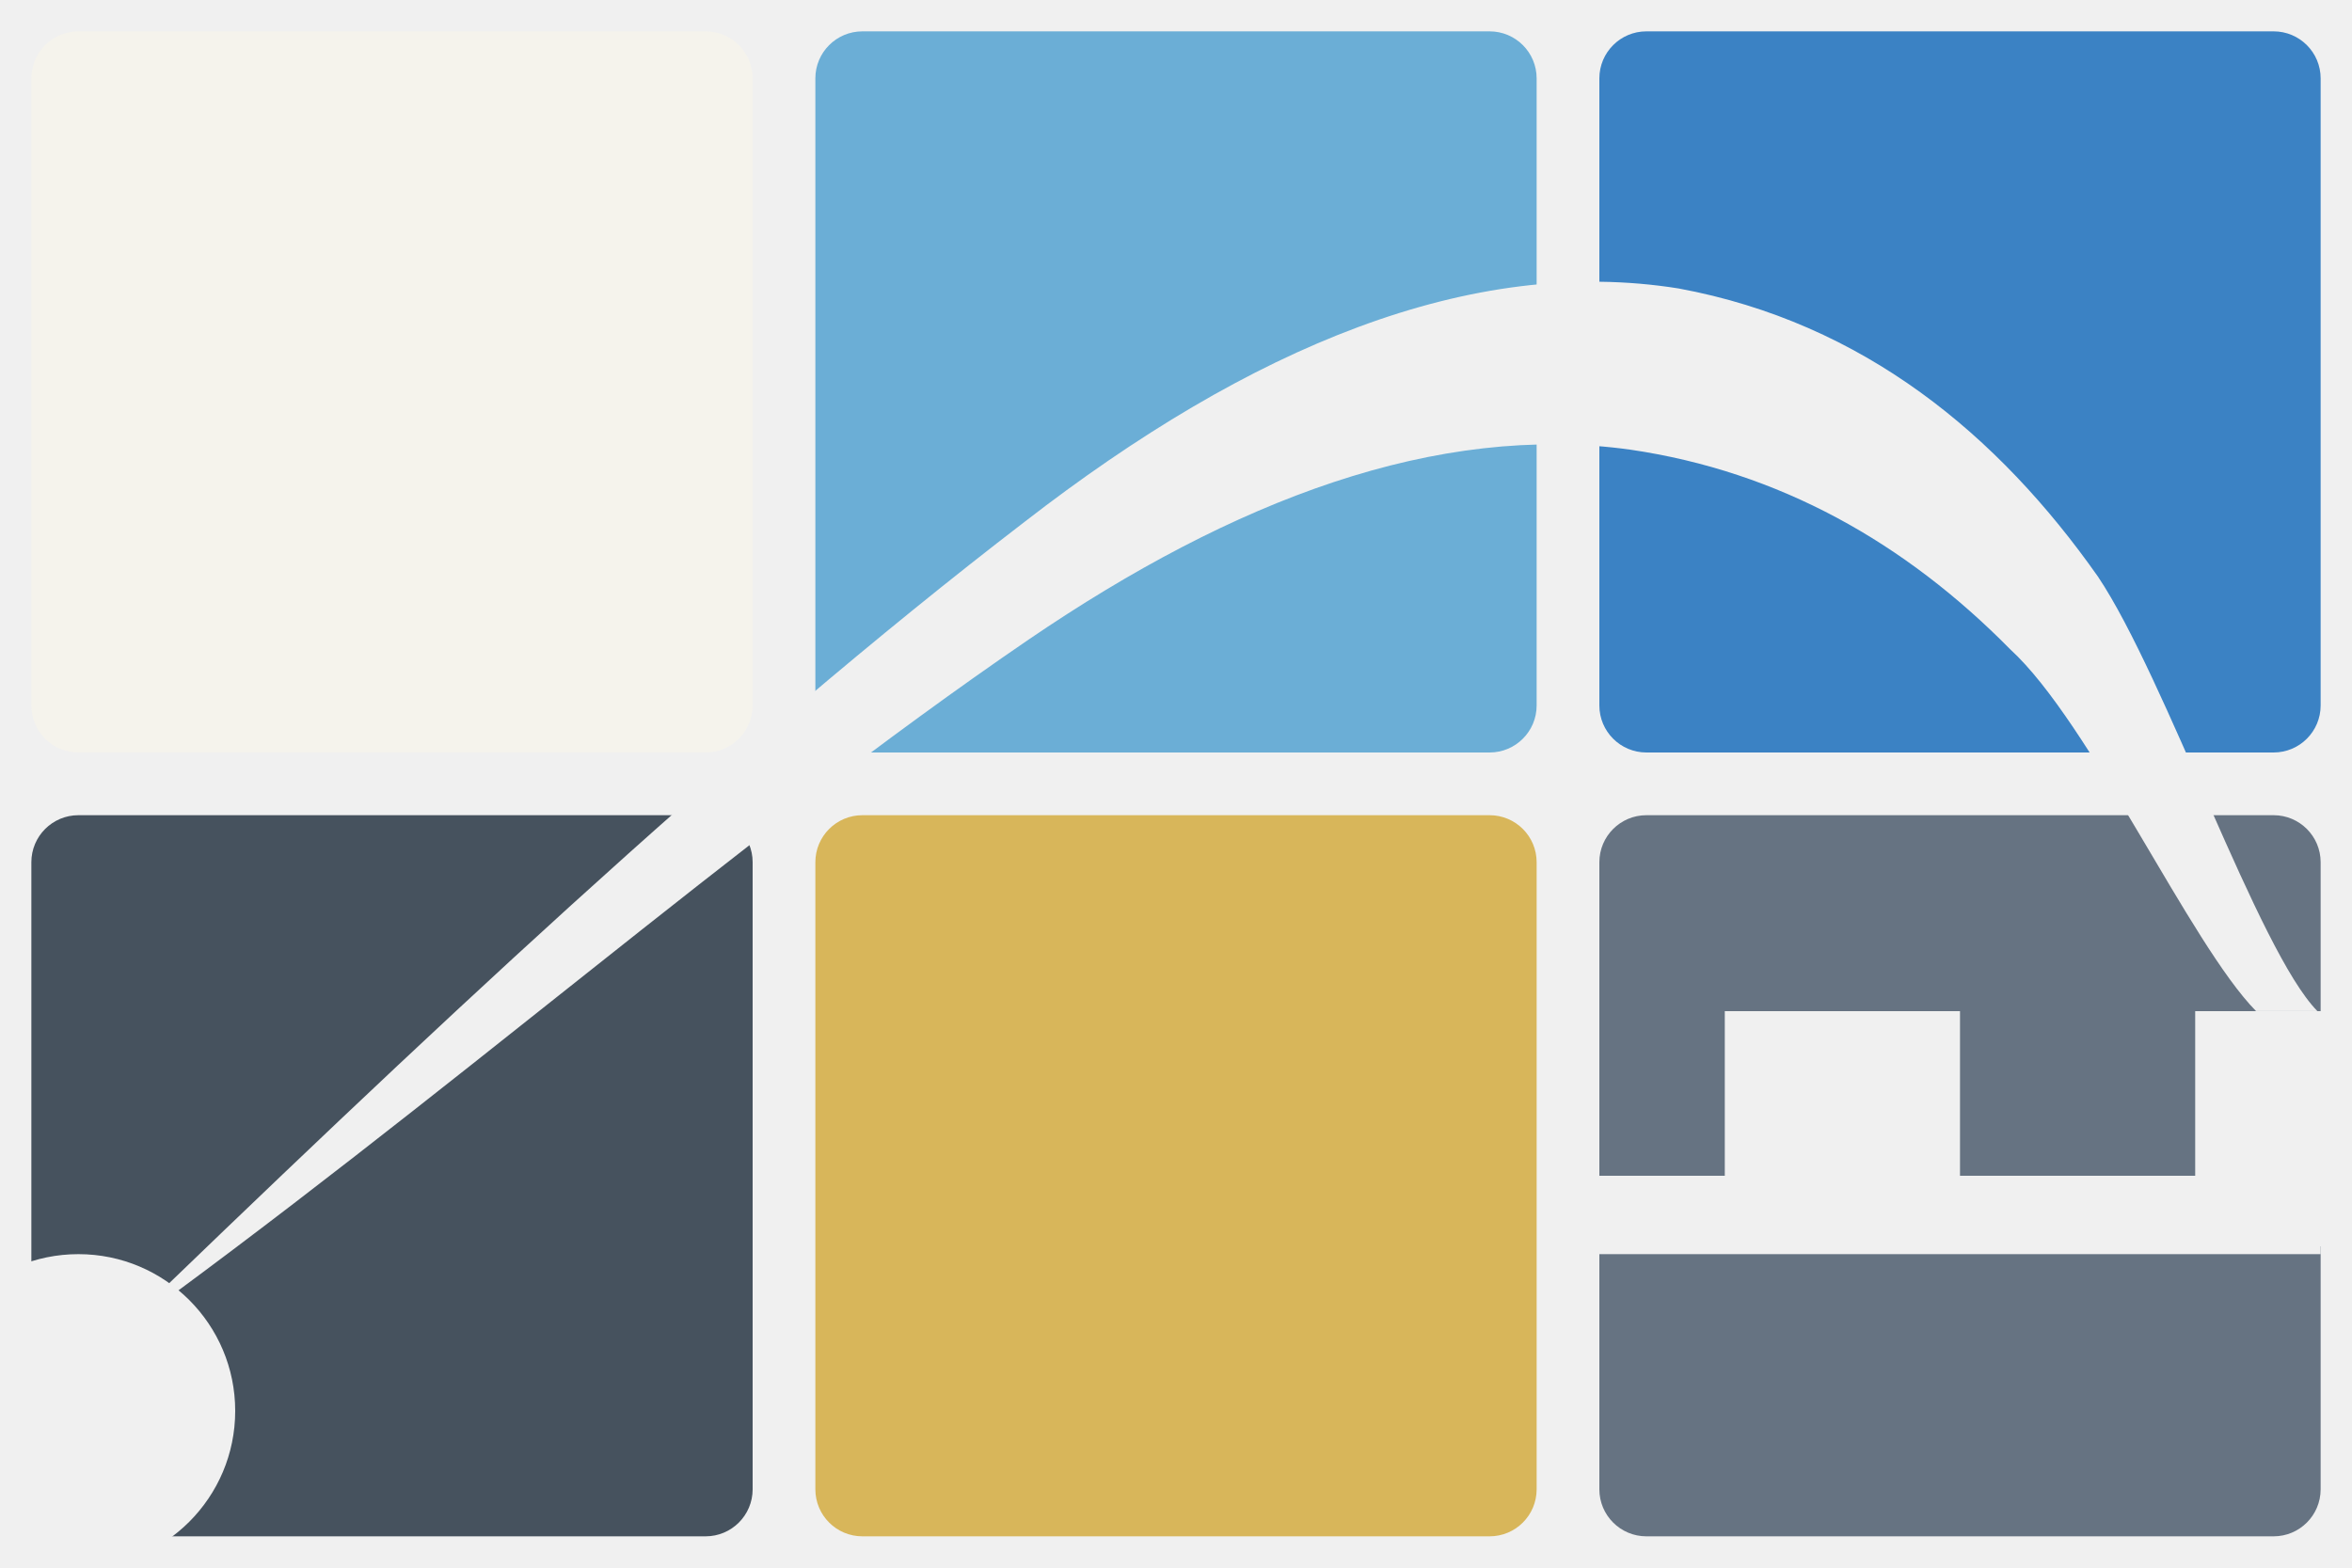
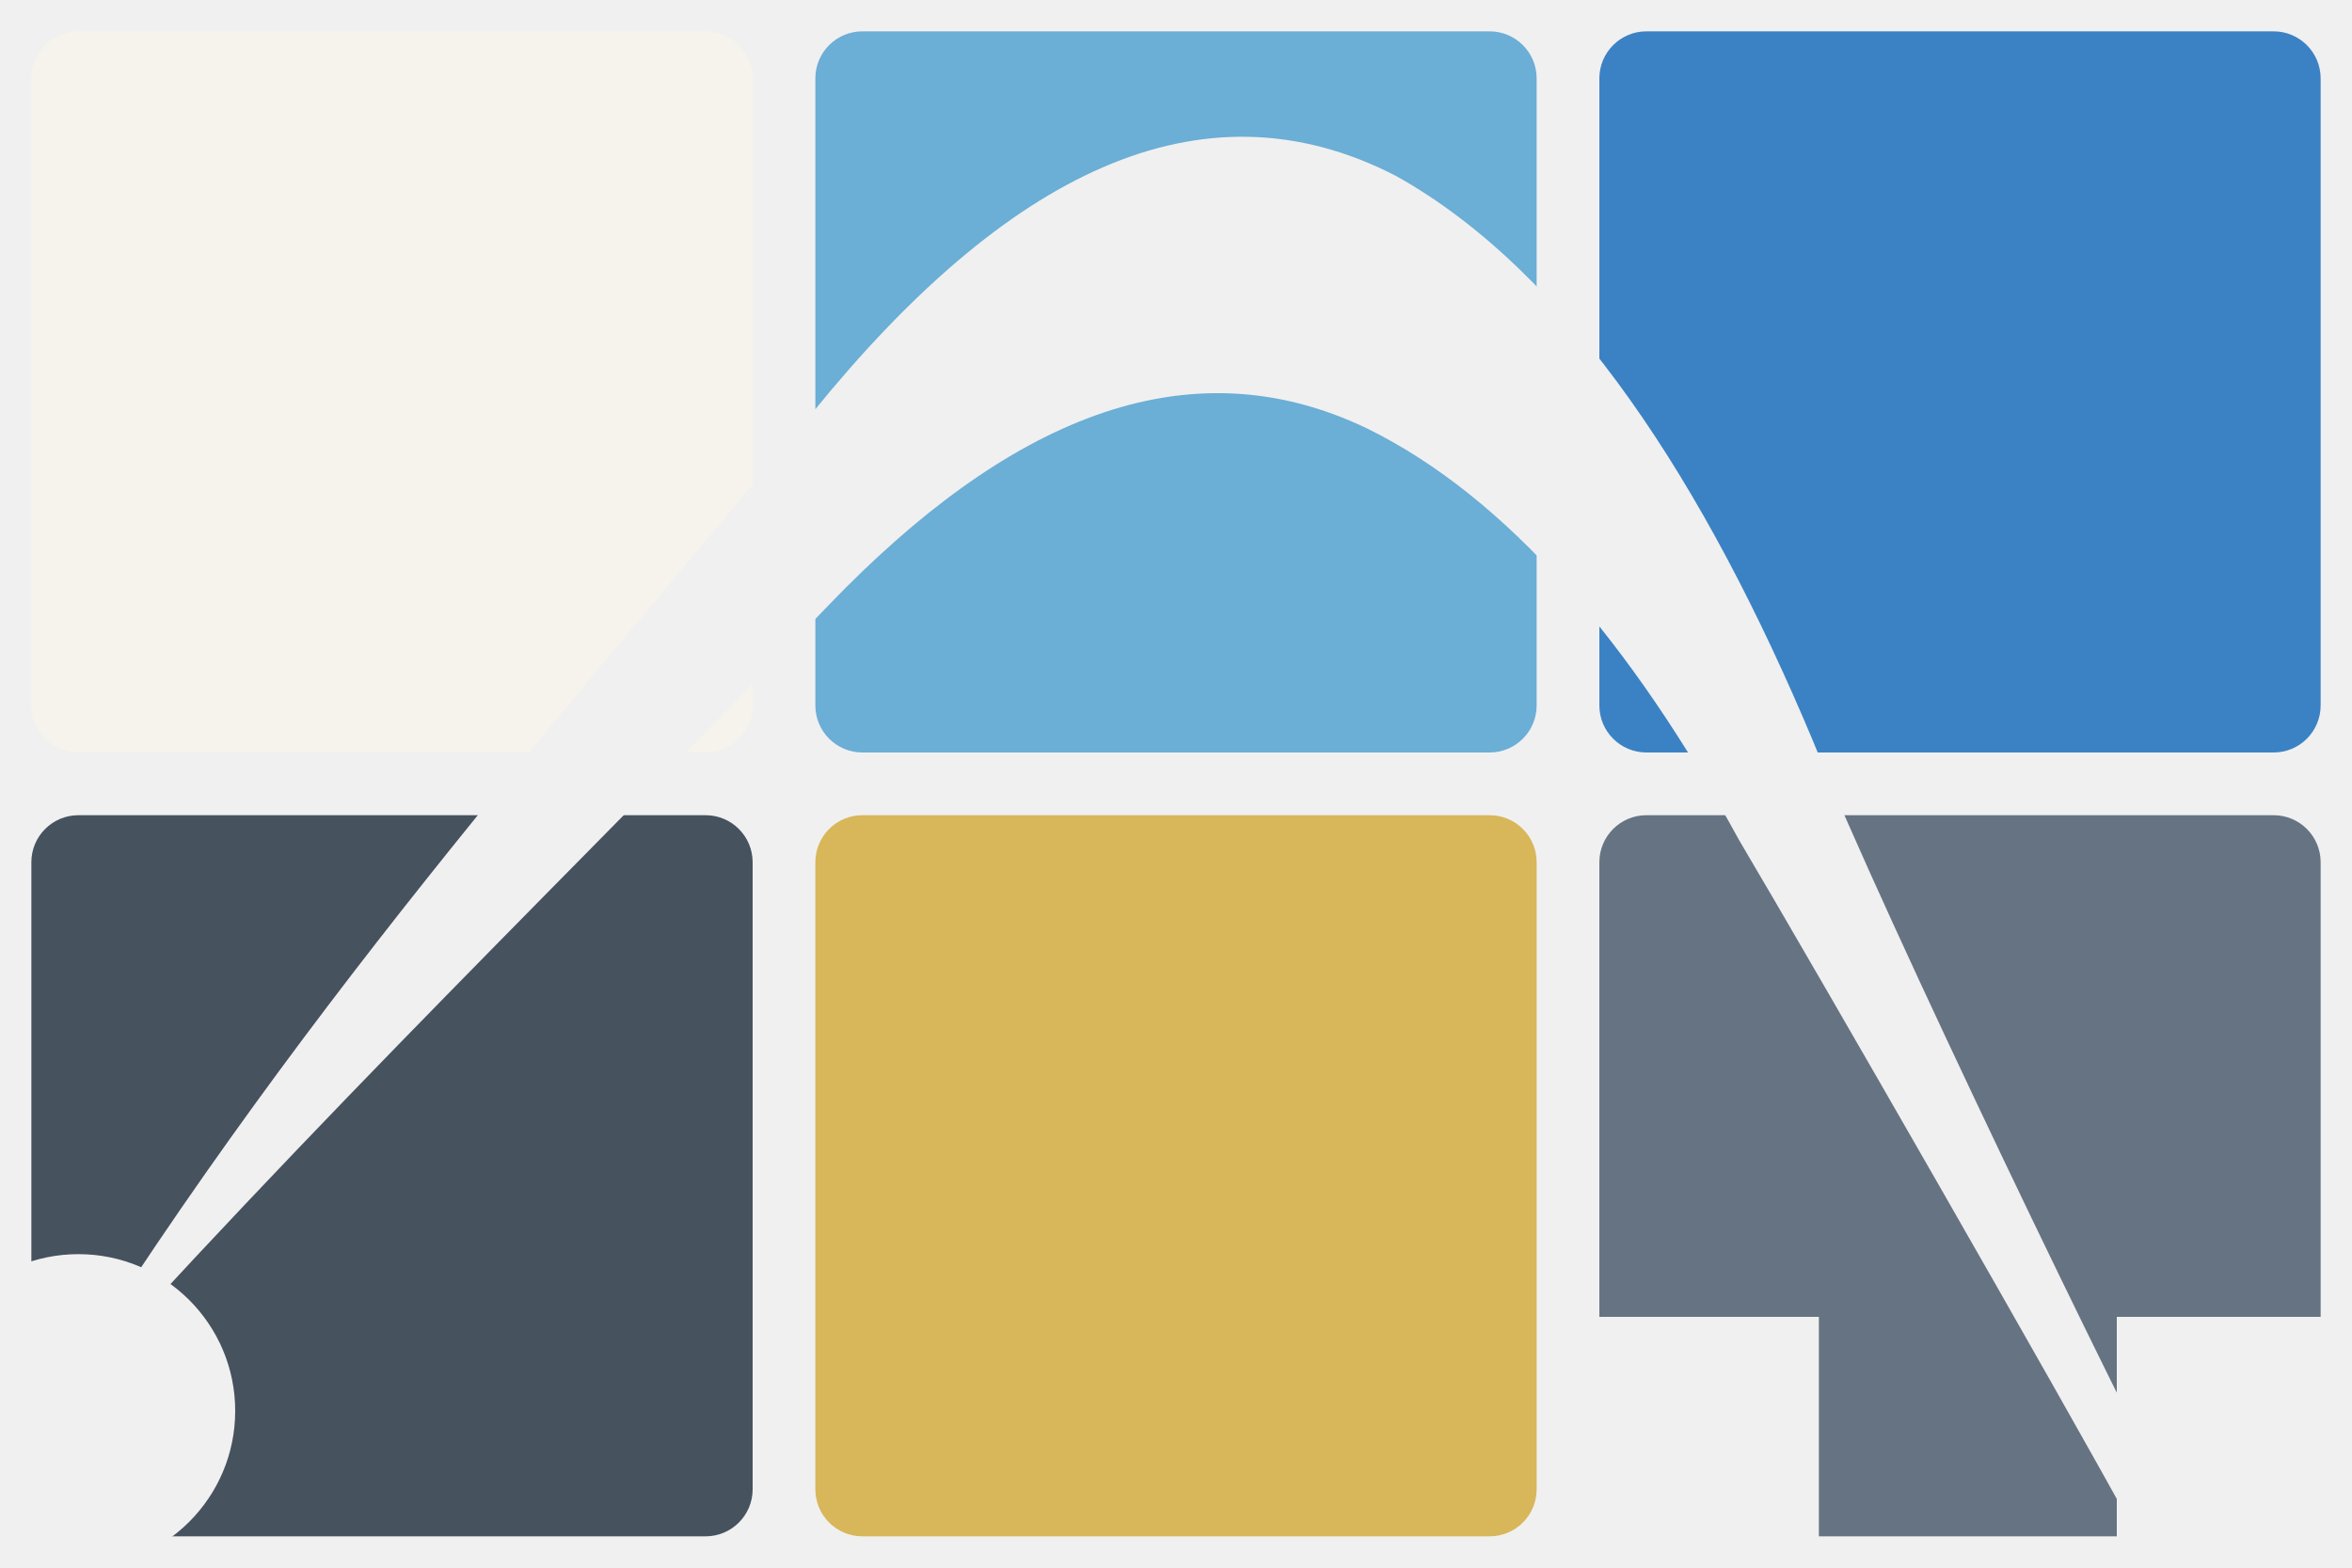
<svg xmlns="http://www.w3.org/2000/svg" viewBox="0 0 300 200" width="300" height="200" role="img" aria-labelledby="title desc">
  <defs>
    <mask id="trebuchet" maskUnits="userSpaceOnUse" x="0" y="0" width="300" height="200">
      <rect width="300" height="200" fill="white" />
-       <path d="M 14,171.024 C 53.03,133.264 93.038,95.466 130.66,66.596 159.472,44.258 187.573,32.549 214.119,36.803 c 23.612,4.37 40.784,18.712 53.481,36.764 8.65,12.911 20.445,47.768 27.983,55.422 h -7.825 C 279.383,120.485 266.602,92.159 256.411,82.843 243.01,69.236 226.95,60.151 207.948,57.366 183.217,53.923 157.354,63.777 131.203,81.593 94.143,106.907 56.795,140.183 14,171.024 Z" fill="black" id="path1495" style="stroke-width:0.93;fill:#000000;fill-opacity:1" />
-       <rect fill="black" id="rect1868" width="30" height="30" x="280" y="129" />
+       <path d="M 4.663,182.553 C 36.996,129.548 71.846,91.266 103.77,52.479 c 24.424,-30.079 49.259,-42.94 74.259,-30.051 22.295,12.421 39.632,39.705 53.199,72.054 9.304,23.04 39.492,85.574 47.238,99.771 l -6.764,0.068 C 263.095,178.546 232.172,124.652 221.803,107.144 208.031,81.905 192.252,63.463 174.383,54.664 151.145,43.508 128.195,53.837 105.779,77.118 74.019,110.217 41.177,141.701 4.663,182.553 Z" fill="black" id="path1495" style="stroke-width:0.93;fill:#000000;fill-opacity:1" />
      <ellipse fill="black" id="path5275" cx="10" cy="180" rx="20" ry="20" />
-       <rect fill="black" id="rect1869" width="30" height="30" x="220" y="129" />
-       <rect fill="black" id="rect1869" width="92" height="10" x="204" y="150" />
+       <rect fill="black" id="rect1868" width="32" height="32" x="270" y="168" />
+       <rect fill="black" id="rect1869" width="32" height="32" x="200" y="168" />
    </mask>
  </defs>
  <g mask="url(#trebuchet)">
    <rect x="4 " y="4 " width="92" height="92" rx="6" fill="#F5F3EC" />
    <rect x="104" y="4 " width="92" height="92" rx="6" fill="#6BAED6" />
    <rect x="204" y="4 " width="92" height="92" rx="6" fill="#3B82C4" />
    <rect x="4 " y="104" width="92" height="92" rx="6" fill="#46525E" />
    <rect x="104" y="104" width="92" height="92" rx="6" fill="#D8B65A" />
    <rect x="204" y="104" width="92" height="92" rx="6" fill="#667382" />
  </g>
</svg>
